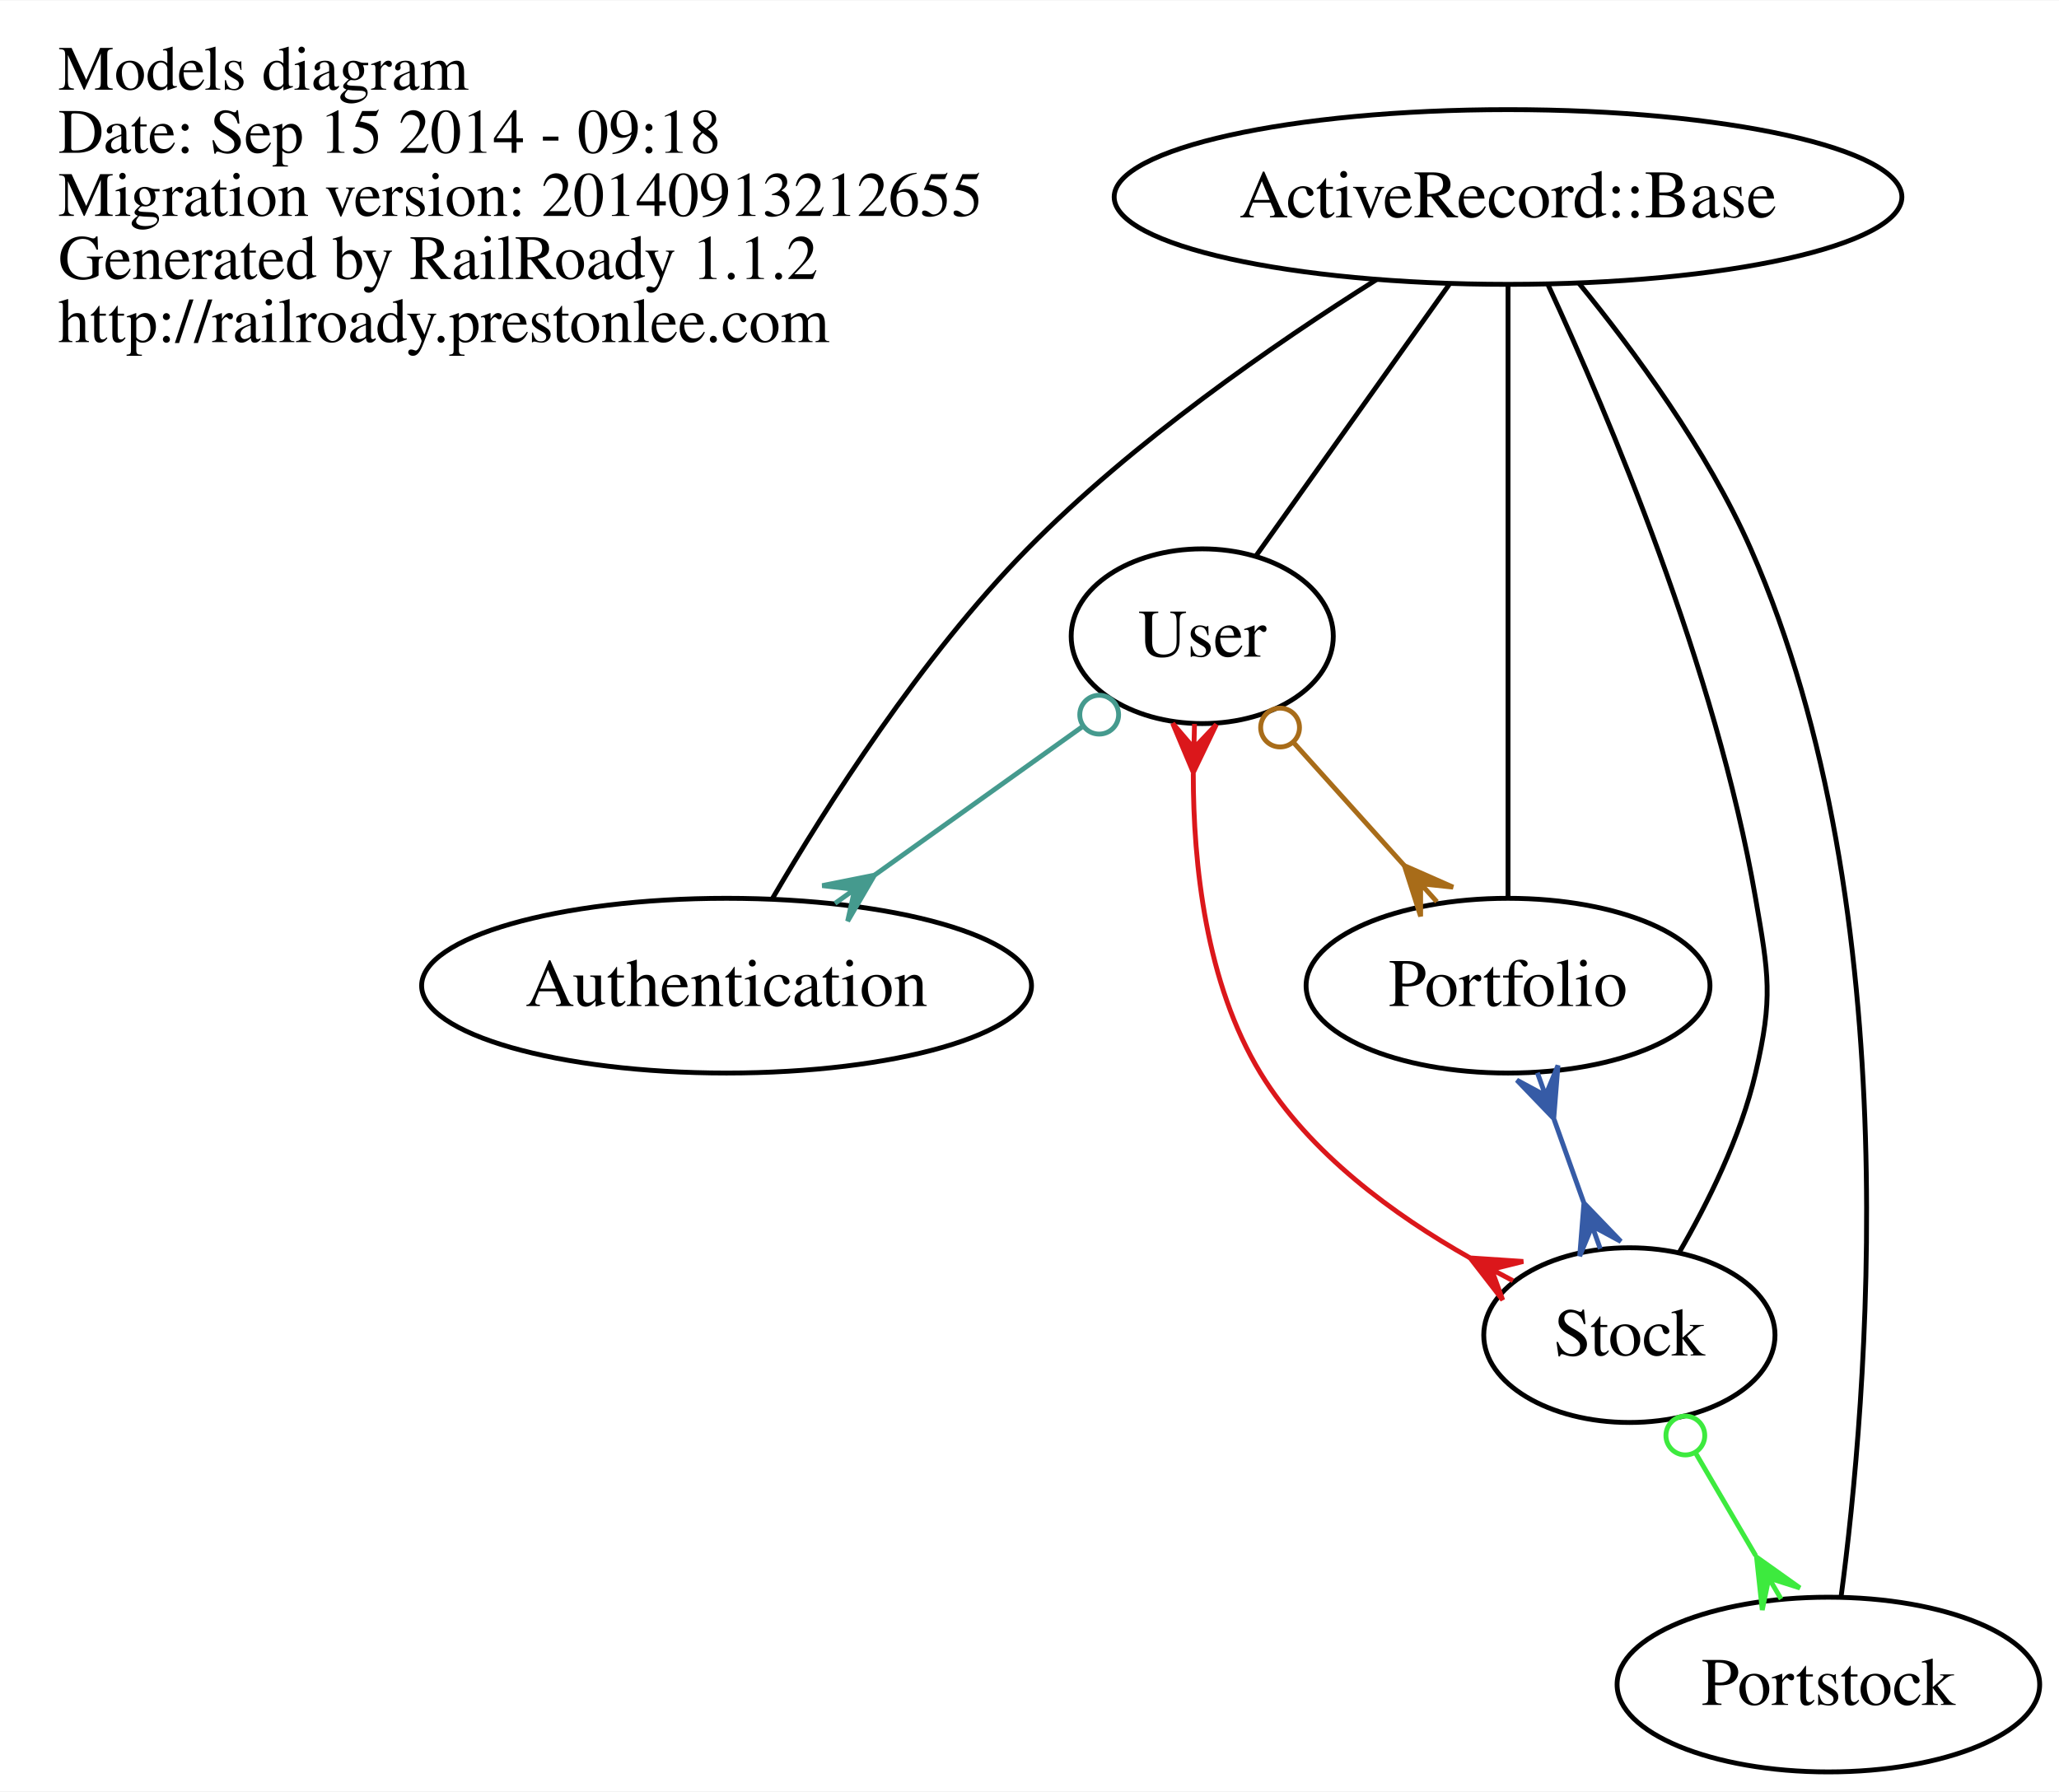
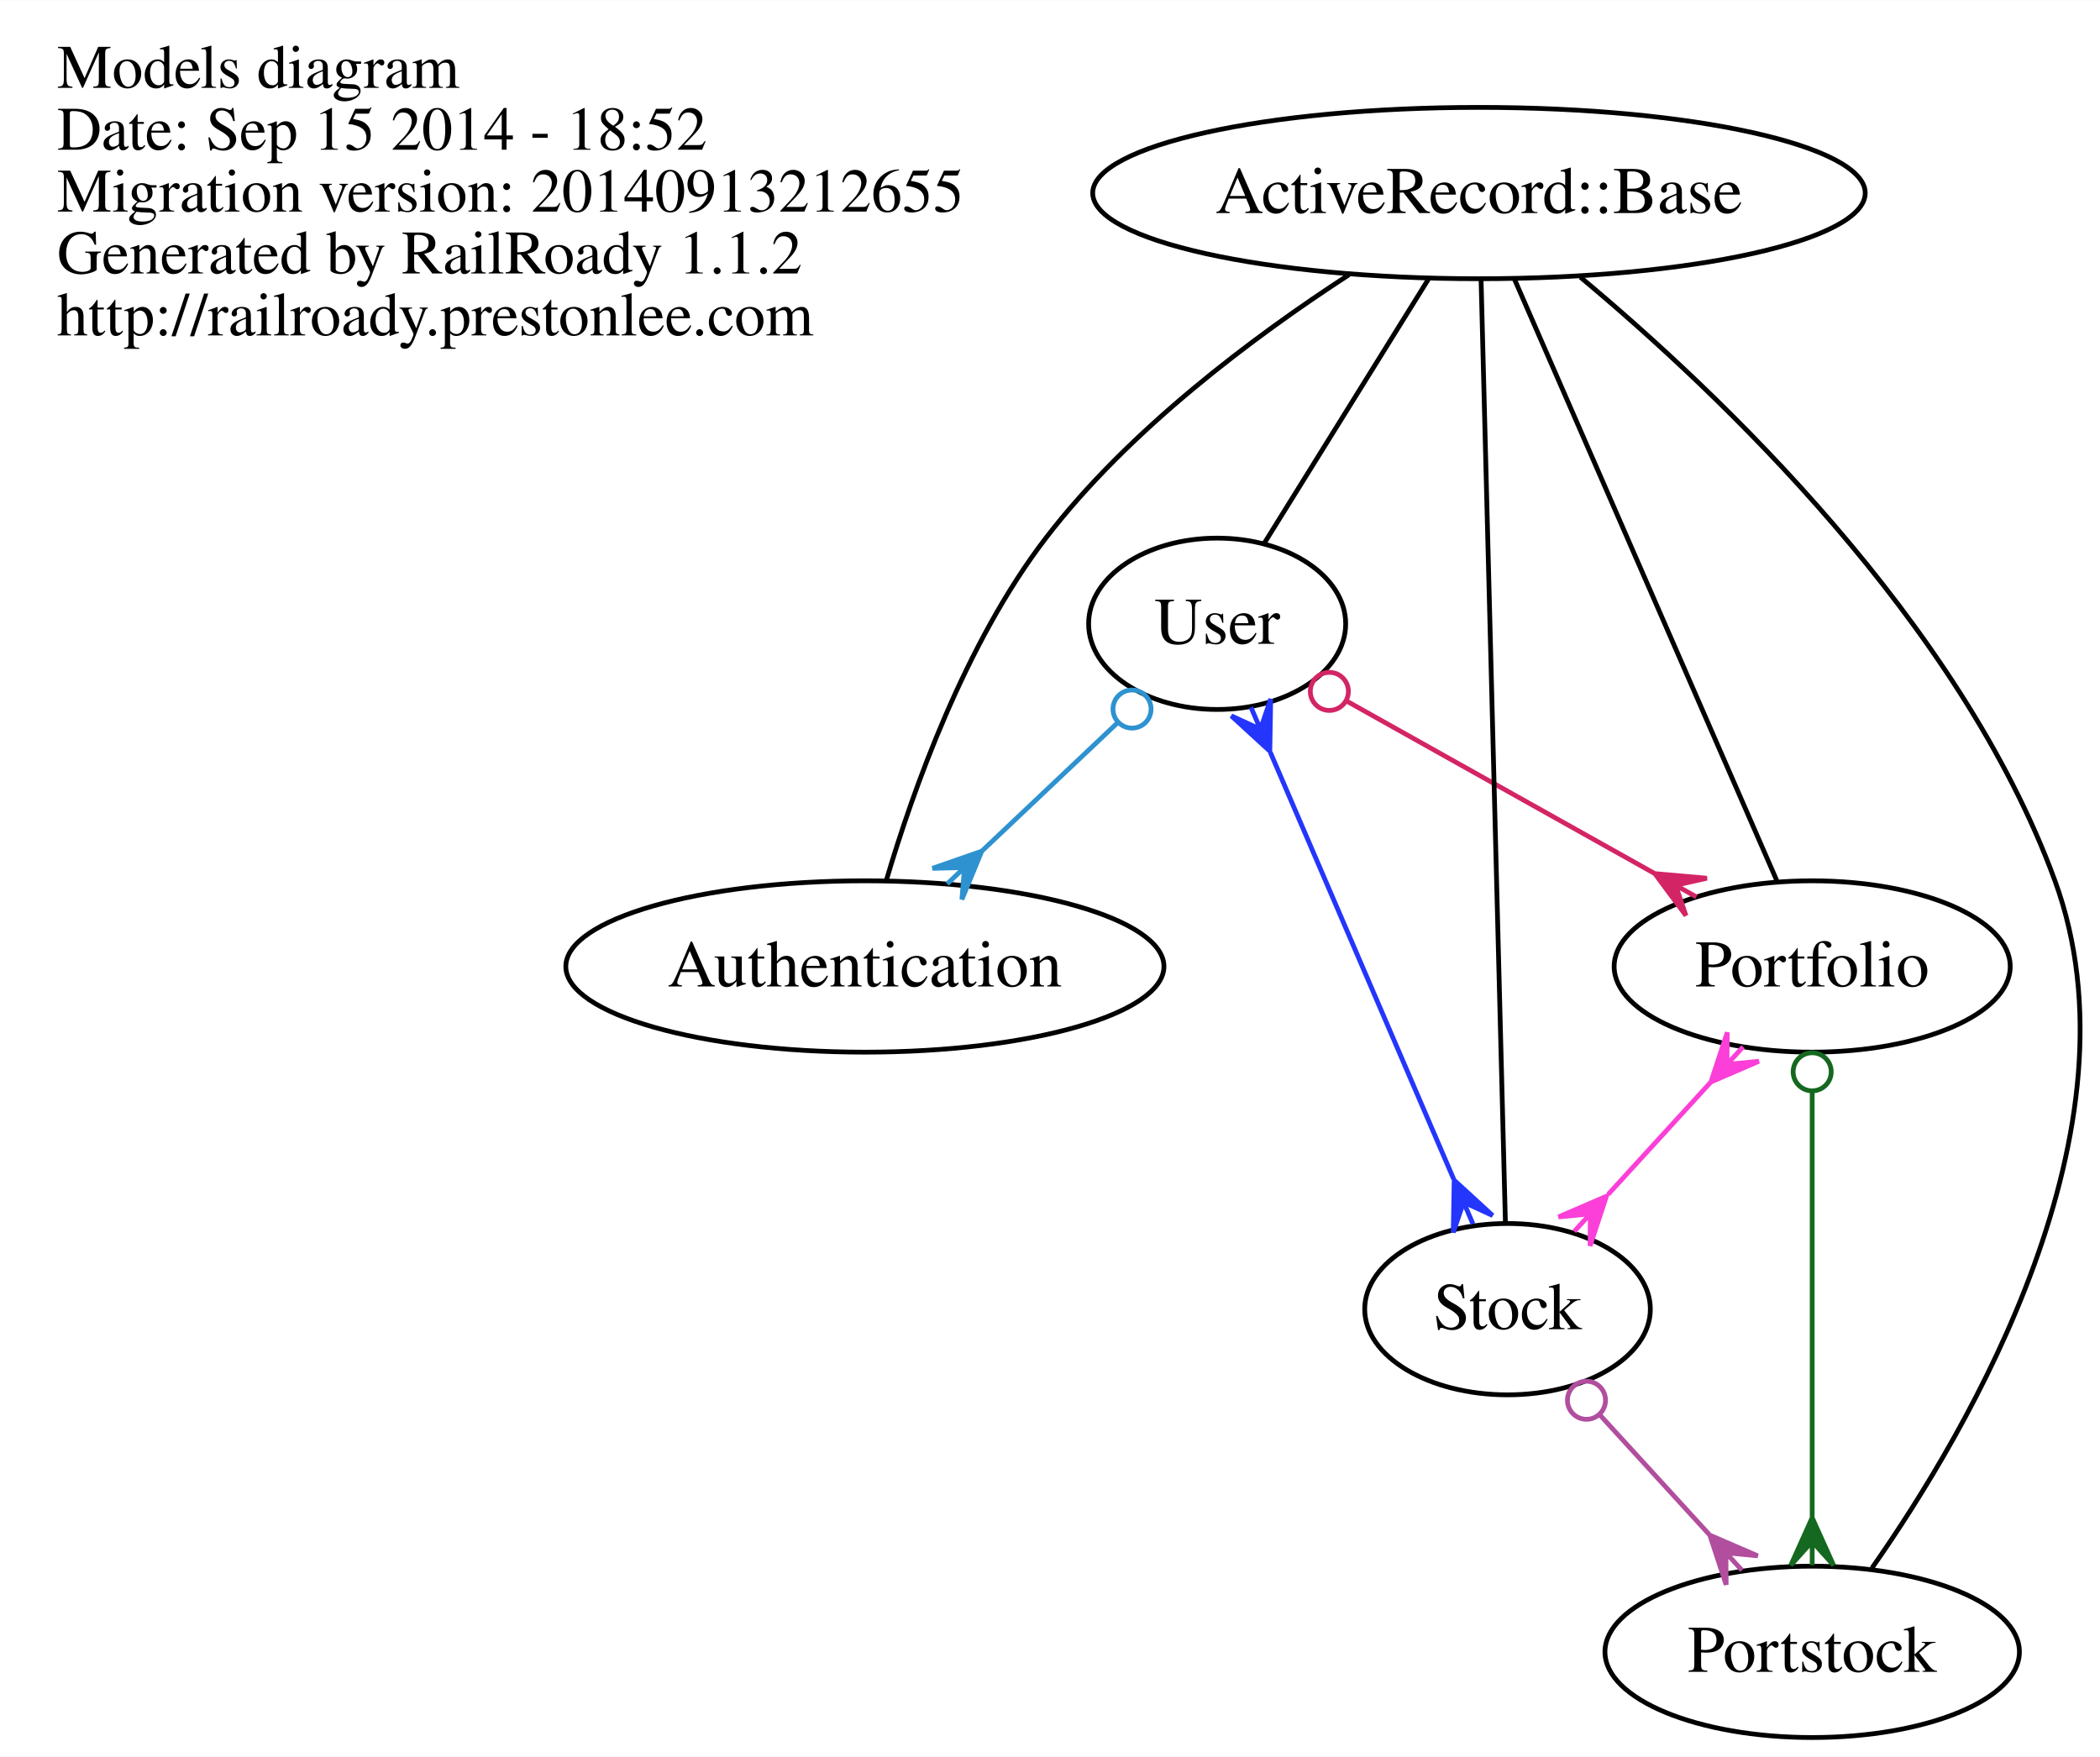
- <svg xmlns="http://www.w3.org/2000/svg" width="424pt" height="369pt" viewBox="0.00 0.00 424.20 369.00">
+ <svg xmlns="http://www.w3.org/2000/svg" width="441pt" height="369pt" viewBox="0.00 0.00 441.15 369.00">
  <g id="graph0" class="graph" transform="scale(1 1) rotate(0) translate(4 365)">
-     <polygon fill="white" stroke="none" points="-4,4 -4,-365 420.204,-365 420.204,4 -4,4" />
+     <polygon fill="white" stroke="none" points="-4,4 -4,-365 437.152,-365 437.152,4 -4,4" />
    <g id="node1" class="node">
      <text text-anchor="start" x="8" y="-346.6" font-family="Times,serif" font-size="13.00">Models diagram</text>
-       <text text-anchor="start" x="8" y="-333.6" font-family="Times,serif" font-size="13.00">Date: Sep 15 2014 - 09:18</text>
+       <text text-anchor="start" x="8" y="-333.6" font-family="Times,serif" font-size="13.00">Date: Sep 15 2014 - 18:52</text>
      <text text-anchor="start" x="8" y="-320.6" font-family="Times,serif" font-size="13.00">Migration version: 20140913212655</text>
      <text text-anchor="start" x="8" y="-307.6" font-family="Times,serif" font-size="13.00">Generated by RailRoady 1.1.2</text>
      <text text-anchor="start" x="8" y="-294.6" font-family="Times,serif" font-size="13.00">http://railroady.prestonlee.com</text>
    </g>
    <g id="node2" class="node">
-       <ellipse fill="none" stroke="black" cx="145.688" cy="-162" rx="62.825" ry="18" />
-       <text text-anchor="middle" x="145.688" y="-157.8" font-family="Times,serif" font-size="14.00">Authentication</text>
+       <ellipse fill="none" stroke="black" cx="177.688" cy="-162" rx="62.825" ry="18" />
+       <text text-anchor="middle" x="177.688" y="-157.8" font-family="Times,serif" font-size="14.00">Authentication</text>
    </g>
    <g id="node3" class="node">
-       <ellipse fill="none" stroke="black" cx="306.688" cy="-162" rx="41.602" ry="18" />
-       <text text-anchor="middle" x="306.688" y="-157.8" font-family="Times,serif" font-size="14.00">Portfolio</text>
+       <ellipse fill="none" stroke="black" cx="376.688" cy="-162" rx="41.602" ry="18" />
+       <text text-anchor="middle" x="376.688" y="-157.8" font-family="Times,serif" font-size="14.00">Portfolio</text>
+     </g>
+     <g id="node4" class="node">
+       <ellipse fill="none" stroke="black" cx="376.688" cy="-18" rx="43.532" ry="18" />
+       <text text-anchor="middle" x="376.688" y="-13.8" font-family="Times,serif" font-size="14.00">Portstock</text>
+     </g>
+     <g id="edge2" class="edge">
+       <path fill="none" stroke="#15681f" d="M376.688,-135.558C376.688,-110.444 376.688,-72.164 376.688,-46.393" />
+       <ellipse fill="none" stroke="#15681f" cx="376.688" cy="-139.871" rx="4" ry="4" />
+       <polygon fill="#15681f" stroke="#15681f" points="376.688,-46.189 381.188,-36.189 376.688,-41.189 376.688,-36.189 376.688,-36.189 376.688,-36.189 376.688,-41.189 372.188,-36.189 376.688,-46.189 376.688,-46.189" />
    </g>
    <g id="node5" class="node">
-       <ellipse fill="none" stroke="black" cx="331.688" cy="-90" rx="30.003" ry="18" />
-       <text text-anchor="middle" x="331.688" y="-85.8" font-family="Times,serif" font-size="14.00">Stock</text>
+       <ellipse fill="none" stroke="black" cx="312.688" cy="-90" rx="30.003" ry="18" />
+       <text text-anchor="middle" x="312.688" y="-85.8" font-family="Times,serif" font-size="14.00">Stock</text>
    </g>
-     <g id="edge2" class="edge">
-       <path fill="none" stroke="#365ba6" d="M316.179,-134.426C318.174,-128.837 320.279,-122.944 322.272,-117.363" />
-       <polygon fill="#365ba6" stroke="#365ba6" points="316.103,-134.638 308.502,-142.541 314.421,-139.346 312.74,-144.055 312.74,-144.055 312.74,-144.055 314.421,-139.346 316.977,-145.568 316.103,-134.638 316.103,-134.638" />
-       <polygon fill="#365ba6" stroke="#365ba6" points="322.328,-117.206 329.93,-109.303 324.01,-112.498 325.692,-107.789 325.692,-107.789 325.692,-107.789 324.01,-112.498 321.454,-106.275 322.328,-117.206 322.328,-117.206" />
+     <g id="edge3" class="edge">
+       <path fill="none" stroke="#fb3fd8" d="M355.297,-137.604C348.382,-130.041 340.722,-121.662 333.825,-114.119" />
+       <polygon fill="#fb3fd8" stroke="#fb3fd8" points="355.417,-137.736 358.844,-148.152 358.791,-141.426 362.165,-145.116 362.165,-145.116 362.165,-145.116 358.791,-141.426 365.486,-142.079 355.417,-137.736 355.417,-137.736" />
+       <polygon fill="#fb3fd8" stroke="#fb3fd8" points="333.461,-113.72 330.034,-103.304 330.087,-110.03 326.713,-106.34 326.713,-106.34 326.713,-106.34 330.087,-110.03 323.392,-109.377 333.461,-113.72 333.461,-113.72" />
    </g>
-     <g id="node4" class="node">
-       <ellipse fill="none" stroke="black" cx="372.688" cy="-18" rx="43.532" ry="18" />
-       <text text-anchor="middle" x="372.688" y="-13.8" font-family="Times,serif" font-size="14.00">Portstock</text>
-     </g>
-     <g id="edge5" class="edge">
-       <path fill="none" stroke="#3dea3e" d="M345.402,-65.585C349.355,-58.837 353.687,-51.441 357.712,-44.569" />
-       <ellipse fill="none" stroke="#3dea3e" cx="343.219" cy="-69.313" rx="4" ry="4" />
-       <polygon fill="#3dea3e" stroke="#3dea3e" points="357.891,-44.262 366.828,-37.908 360.418,-39.948 362.945,-35.633 362.945,-35.633 362.945,-35.633 360.418,-39.948 359.062,-33.359 357.891,-44.262 357.891,-44.262" />
+     <g id="edge6" class="edge">
+       <path fill="none" stroke="#b14e9e" d="M331.99,-67.888C339.275,-59.921 347.606,-50.808 355.087,-42.626" />
+       <ellipse fill="none" stroke="#b14e9e" cx="329.274" cy="-70.859" rx="4" ry="4" />
+       <polygon fill="#b14e9e" stroke="#b14e9e" points="355.189,-42.514 365.258,-38.17 358.563,-38.824 361.937,-35.134 361.937,-35.134 361.937,-35.134 358.563,-38.824 358.616,-32.097 355.189,-42.514 355.189,-42.514" />
    </g>
    <g id="node6" class="node">
-       <ellipse fill="none" stroke="black" cx="243.688" cy="-234" rx="27" ry="18" />
-       <text text-anchor="middle" x="243.688" y="-229.8" font-family="Times,serif" font-size="14.00">User</text>
+       <ellipse fill="none" stroke="black" cx="251.688" cy="-234" rx="27" ry="18" />
+       <text text-anchor="middle" x="251.688" y="-229.8" font-family="Times,serif" font-size="14.00">User</text>
+     </g>
+     <g id="edge10" class="edge">
+       <path fill="none" stroke="#2e92d0" d="M230.726,-213.171C221.899,-204.821 211.562,-195.043 202.37,-186.348" />
+       <ellipse fill="none" stroke="#2e92d0" cx="233.807" cy="-216.086" rx="4" ry="4" />
+       <polygon fill="#2e92d0" stroke="#2e92d0" points="202.241,-186.226 198.069,-176.085 198.609,-182.79 194.976,-179.354 194.976,-179.354 194.976,-179.354 198.609,-182.79 191.884,-182.623 202.241,-186.226 202.241,-186.226" />
+     </g>
+     <g id="edge8" class="edge">
+       <path fill="none" stroke="#d32565" d="M278.841,-217.794C297.83,-207.16 323.305,-192.894 343.501,-181.585" />
+       <ellipse fill="none" stroke="#d32565" cx="275.261" cy="-219.799" rx="4" ry="4" />
+       <polygon fill="#d32565" stroke="#d32565" points="343.641,-181.506 354.565,-180.546 348.004,-179.063 352.366,-176.62 352.366,-176.62 352.366,-176.62 348.004,-179.063 350.168,-172.694 343.641,-181.506 343.641,-181.506" />
    </g>
    <g id="edge9" class="edge">
-       <path fill="none" stroke="#459a8e" d="M218.864,-215.269C205.904,-206.011 189.932,-194.603 176.22,-184.809" />
-       <ellipse fill="none" stroke="#459a8e" cx="222.458" cy="-217.836" rx="4" ry="4" />
-       <polygon fill="#459a8e" stroke="#459a8e" points="176.159,-184.765 170.637,-175.291 172.09,-181.859 168.021,-178.952 168.021,-178.952 168.021,-178.952 172.09,-181.859 165.406,-182.614 176.159,-184.765 176.159,-184.765" />
-     </g>
-     <g id="edge7" class="edge">
-       <path fill="none" stroke="#a86c19" d="M262.645,-211.937C269.783,-204.005 277.949,-194.931 285.295,-186.77" />
-       <ellipse fill="none" stroke="#a86c19" cx="259.724" cy="-215.182" rx="4" ry="4" />
-       <polygon fill="#a86c19" stroke="#a86c19" points="285.337,-186.723 295.371,-182.301 288.681,-183.007 292.026,-179.29 292.026,-179.29 292.026,-179.29 288.681,-183.007 288.681,-176.28 285.337,-186.723 285.337,-186.723" />
-     </g>
-     <g id="edge8" class="edge">
-       <path fill="none" stroke="#db171b" d="M241.842,-205.72C241.84,-187.065 244.417,-162.468 255.688,-144 265.775,-127.471 283.179,-114.768 298.79,-105.948" />
-       <polygon fill="#db171b" stroke="#db171b" points="241.847,-205.929 237.597,-216.038 241.971,-210.927 242.095,-215.926 242.095,-215.926 242.095,-215.926 241.971,-210.927 246.594,-215.814 241.847,-205.929 241.847,-205.929" />
-       <polygon fill="#db171b" stroke="#db171b" points="298.877,-105.901 309.819,-105.176 303.291,-103.552 307.704,-101.203 307.704,-101.203 307.704,-101.203 303.291,-103.552 305.59,-97.231 298.877,-105.901 298.877,-105.901" />
+       <path fill="none" stroke="#2435fc" d="M262.859,-206.994C273.8,-181.526 290.383,-142.921 301.373,-117.34" />
+       <polygon fill="#2435fc" stroke="#2435fc" points="262.752,-207.245 254.67,-214.657 260.778,-211.839 258.805,-216.433 258.805,-216.433 258.805,-216.433 260.778,-211.839 262.939,-218.209 262.752,-207.245 262.752,-207.245" />
+       <polygon fill="#2435fc" stroke="#2435fc" points="301.48,-117.09 309.562,-109.678 303.454,-112.496 305.427,-107.902 305.427,-107.902 305.427,-107.902 303.454,-112.496 301.292,-106.126 301.48,-117.09 301.48,-117.09" />
    </g>
    <g id="node7" class="node">
      <ellipse fill="none" stroke="black" cx="306.688" cy="-324.5" rx="81.142" ry="18" />
      <text text-anchor="middle" x="306.688" y="-320.3" font-family="Times,serif" font-size="14.00">ActiveRecord::Base</text>
    </g>
    <g id="edge1" class="edge">
-       <path fill="none" stroke="black" d="M279.58,-307.468C258.537,-294.225 229.388,-274.073 207.688,-252 185.773,-229.709 166.21,-198.905 155.163,-180" />
-     </g>
-     <g id="edge3" class="edge">
-       <path fill="none" stroke="black" d="M306.688,-306.324C306.688,-275.432 306.688,-210.855 306.688,-180.053" />
+       <path fill="none" stroke="black" d="M279.369,-307.332C259.517,-294.438 233.171,-274.8 215.688,-252 198.717,-229.868 187.777,-199.017 182.183,-180.06" />
    </g>
    <g id="edge4" class="edge">
-       <path fill="none" stroke="black" d="M321.286,-306.736C332.566,-292.931 347.721,-272.381 356.688,-252 389.589,-177.216 380.609,-75.805 375.294,-36.016" />
+       <path fill="none" stroke="black" d="M314.179,-306.324C327.652,-275.432 355.817,-210.855 369.25,-180.053" />
    </g>
-     <g id="edge6" class="edge">
-       <path fill="none" stroke="black" d="M314.959,-306.348C327.184,-279.945 349.512,-227.421 357.688,-180 360.406,-164.233 361.305,-159.586 357.688,-144 354.629,-130.822 347.812,-117.142 341.926,-106.983" />
+     <g id="edge5" class="edge">
+       <path fill="none" stroke="black" d="M327.998,-306.827C357.06,-282.578 407.783,-234.484 427.688,-180 446.703,-127.95 409.843,-65 389.247,-35.616" />
    </g>
-     <g id="edge10" class="edge">
-       <path fill="none" stroke="black" d="M294.541,-306.436C283.027,-290.263 265.882,-266.178 254.743,-250.529" />
+     <g id="edge7" class="edge">
+       <path fill="none" stroke="black" d="M307.129,-306.404C308.239,-263.407 311.136,-151.145 312.246,-108.121" />
+     </g>
+     <g id="edge11" class="edge">
+       <path fill="none" stroke="black" d="M296.083,-306.436C286.094,-290.363 271.249,-266.477 261.521,-250.822" />
    </g>
  </g>
</svg>
